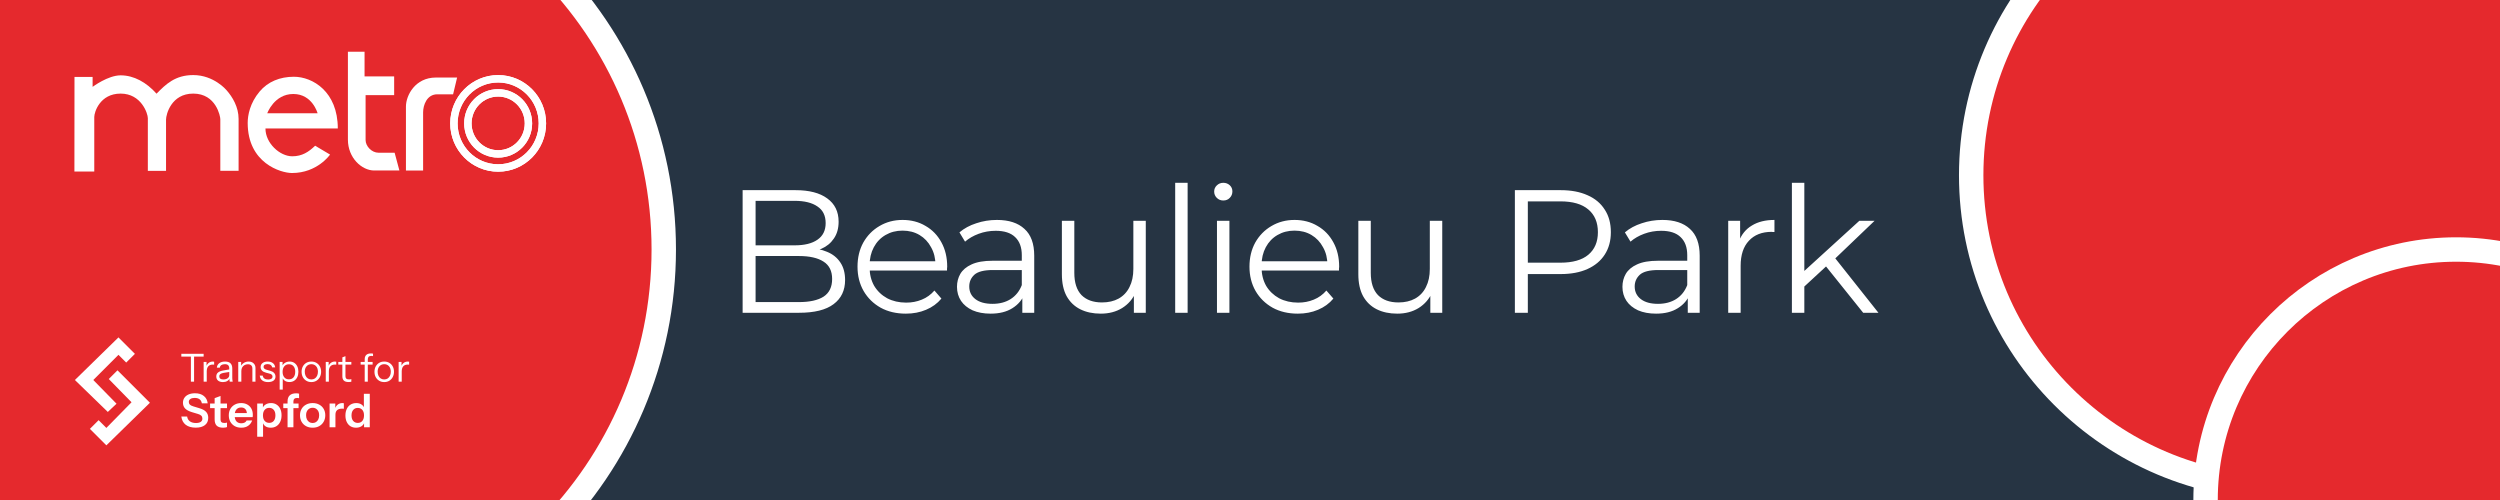
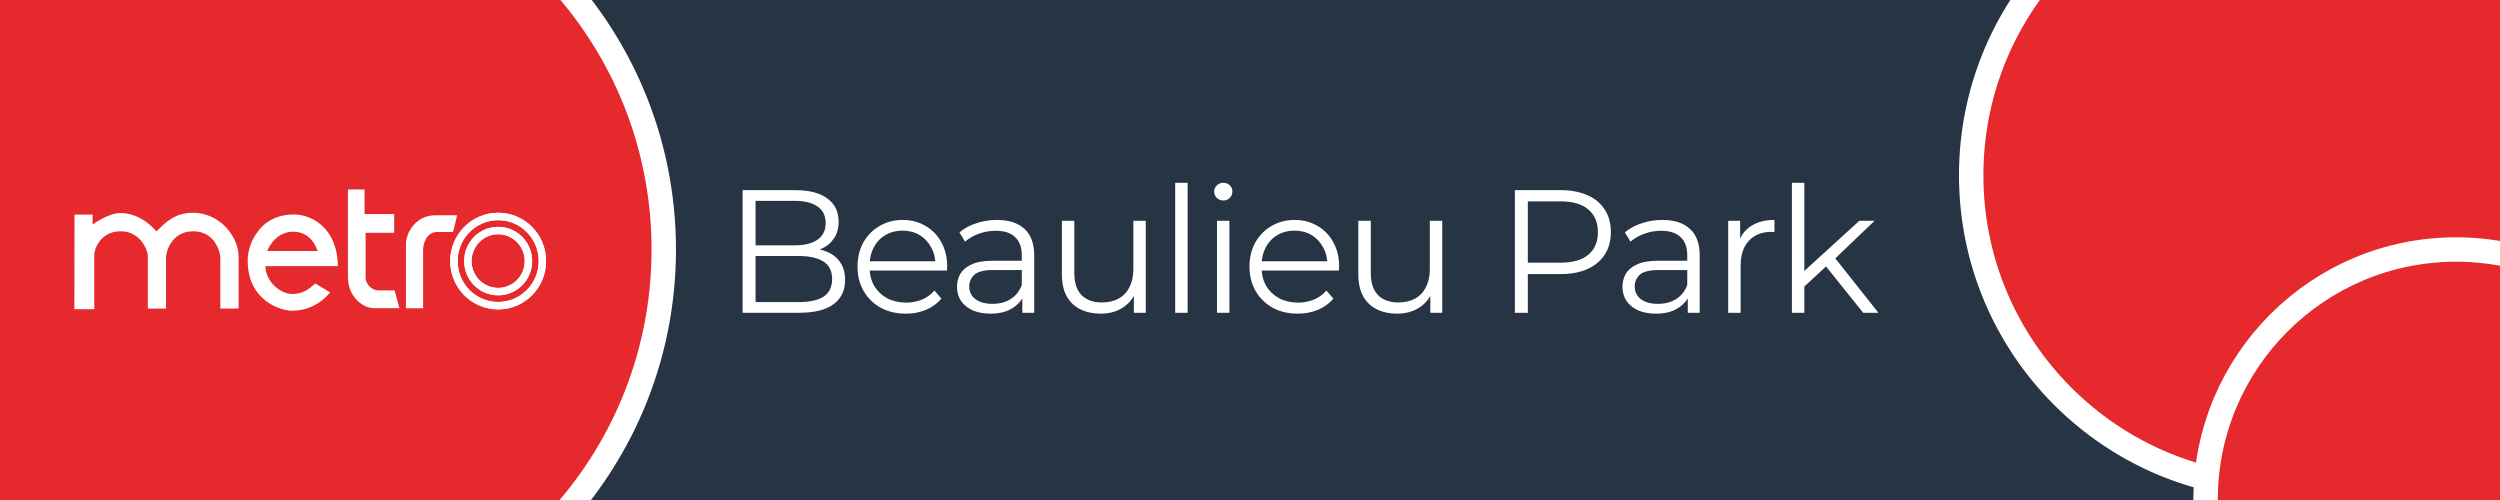
<svg xmlns="http://www.w3.org/2000/svg" width="2560" height="512" viewBox="0 0 2560 512" fill="none">
  <g clip-path="url(#clip0_13_966)">
    <rect width="2560" height="512" fill="#263443" />
    <circle cx="2338.5" cy="179.5" r="320" fill="#E5292D" stroke="white" stroke-width="25" />
    <circle cx="2515" cy="512" r="256.5" fill="#E5292D" stroke="white" stroke-width="25" />
    <circle cx="270.695" cy="255.5" r="409" fill="#E5292D" stroke="white" stroke-width="25" />
    <g clip-path="url(#clip1_13_966)">
-       <path d="M76.276 78.778H94.831V88.944C94.831 88.944 110.549 77.144 123.513 77.144C137.125 77.144 149.927 84.315 160.298 95.933C169.747 86.31 179.338 76.872 197.893 76.872C219.04 76.872 231.842 92.212 231.842 92.212C238.123 99.249 244.319 109.64 244.319 121.803V174.902H225.603V121.984C225.603 119.338 221.39 95.843 197.893 95.843C175.287 95.843 170.021 117.332 170.021 122.438V174.993H151.385V120.986C151.385 116.35 144.741 95.843 123.513 95.843C102.285 95.843 96.532 114.904 96.532 119.806V175.628H76.195L76.276 78.778Z" fill="white" />
-       <path d="M300.955 78.596C286.569 78.596 274.339 83.681 265.948 93.603C255.872 105.515 253.637 118.154 253.637 125.887C253.637 167.025 287.551 177.172 299.009 177.172C325.018 177.172 337.981 158.293 337.981 158.293L322.69 149.209C316.164 155.536 309.404 160.05 299.222 160.044C286.688 160.037 271.822 146.781 271.822 131.547H345.91C345.91 93.825 320.125 78.596 300.955 78.596ZM300.353 96.248C319.947 96.248 325.217 116.017 325.217 116.017H273.654C273.654 116.017 280.759 96.248 300.353 96.248Z" fill="white" />
-       <path d="M408.984 174.588L404.098 156.385H387.563C380.662 156.385 374.363 149.768 374.363 143.394V97.386H403.612V78.234H373.309V53H356.254V142.973C356.254 161.763 370.557 174.595 383.161 174.592L408.984 174.588Z" fill="white" />
-       <path d="M446.311 79.398H468.081L463.974 96.569H447.808C437.048 96.569 433.266 107.717 433.266 115.08V174.63H415.684V109.095C415.684 97.603 425.239 79.398 446.311 79.398Z" fill="white" />
-       <path d="M510.11 172.024C535.134 172.024 555.42 151.574 555.42 126.348C555.42 101.122 535.134 80.672 510.11 80.672C485.087 80.672 464.801 101.122 464.801 126.348C464.801 151.574 485.087 172.024 510.11 172.024Z" stroke="white" stroke-width="7.582" stroke-miterlimit="1.5" stroke-linecap="round" stroke-linejoin="round" />
-       <path d="M510.109 157.615C527.239 157.615 541.125 143.616 541.125 126.348C541.125 109.08 527.239 95.082 510.109 95.082C492.98 95.082 479.094 109.08 479.094 126.348C479.094 143.616 492.98 157.615 510.109 157.615Z" stroke="white" stroke-width="7.585" stroke-miterlimit="1.5" stroke-linecap="round" stroke-linejoin="round" />
-       <path d="M510.11 172.024C535.134 172.024 555.42 151.574 555.42 126.348C555.42 101.122 535.134 80.672 510.11 80.672C485.087 80.672 464.801 101.122 464.801 126.348C464.801 151.574 485.087 172.024 510.11 172.024Z" stroke="white" stroke-width="7.582" stroke-miterlimit="1.5" stroke-linecap="round" stroke-linejoin="round" />
-       <path d="M510.109 157.615C527.239 157.615 541.125 143.616 541.125 126.348C541.125 109.08 527.239 95.082 510.109 95.082C492.98 95.082 479.094 109.08 479.094 126.348C479.094 143.616 492.98 157.615 510.109 157.615Z" stroke="white" stroke-width="7.585" stroke-miterlimit="1.5" stroke-linecap="round" stroke-linejoin="round" />
-     </g>
-     <g clip-path="url(#clip2_13_966)">
-       <path fill-rule="evenodd" clip-rule="evenodd" d="M110.397 421.83L76.691 389.115L121.302 345.496L138.155 362.349L129.233 371.271L121.302 363.34L95.527 389.115L119.32 413.403L110.397 421.83Z" fill="white" />
-       <path fill-rule="evenodd" clip-rule="evenodd" d="M111.386 388.124L120.308 379.202L153.519 412.412L108.908 456.032L92.055 439.179L100.977 430.256L108.908 438.187L134.683 411.916L111.386 388.124Z" fill="white" />
-       <path d="M200.48 437.918C196.166 437.918 192.724 436.935 190.154 434.968C187.617 432.969 186.126 430.162 185.681 426.545H191.63C191.915 428.639 192.851 430.273 194.437 431.447C196.023 432.589 198.101 433.16 200.671 433.16C202.796 433.16 204.414 432.779 205.524 432.018C206.666 431.225 207.237 430.13 207.237 428.734C207.237 427.497 206.889 426.498 206.191 425.736C205.493 424.975 204.319 424.357 202.669 423.881L196.483 422.025C193.343 421.073 191.027 419.82 189.536 418.266C188.077 416.711 187.347 414.76 187.347 412.413C187.347 410.446 187.855 408.733 188.87 407.274C189.885 405.814 191.312 404.688 193.152 403.895C195.024 403.102 197.197 402.705 199.671 402.705C203.478 402.705 206.508 403.641 208.76 405.513C211.044 407.353 212.345 409.859 212.662 413.031H206.714C206.365 411.128 205.572 409.732 204.335 408.844C203.098 407.924 201.432 407.464 199.338 407.464C197.498 407.464 196.039 407.829 194.961 408.558C193.882 409.288 193.343 410.287 193.343 411.556C193.343 412.603 193.66 413.491 194.294 414.221C194.961 414.951 196.182 415.585 197.958 416.124L204.24 418.028C207.38 418.948 209.664 420.201 211.092 421.787C212.519 423.373 213.233 425.388 213.233 427.83C213.233 431.066 212.107 433.556 209.855 435.301C207.634 437.046 204.509 437.918 200.48 437.918ZM228.498 437.966C225.516 437.966 223.311 437.268 221.884 435.872C220.488 434.445 219.79 432.319 219.79 429.496V407.702L225.833 405.465V429.638C225.833 430.812 226.15 431.685 226.785 432.256C227.419 432.827 228.419 433.112 229.783 433.112C230.322 433.112 230.798 433.08 231.21 433.017C231.654 432.922 232.067 432.811 232.447 432.684V437.347C232.067 437.538 231.528 437.68 230.83 437.776C230.132 437.902 229.354 437.966 228.498 437.966ZM215.127 417.933V413.222H232.447V417.933H215.127ZM247.086 437.966C244.516 437.966 242.264 437.427 240.329 436.348C238.425 435.269 236.934 433.778 235.856 431.875C234.809 429.972 234.285 427.783 234.285 425.308C234.285 422.834 234.809 420.661 235.856 418.789C236.934 416.886 238.425 415.411 240.329 414.364C242.232 413.285 244.453 412.746 246.991 412.746C249.402 412.746 251.495 413.253 253.272 414.269C255.048 415.252 256.428 416.648 257.412 418.456C258.395 420.264 258.887 422.374 258.887 424.785C258.887 425.229 258.871 425.641 258.839 426.022C258.808 426.403 258.76 426.783 258.697 427.164H237.997V422.977H254.081L252.844 424.119C252.844 421.835 252.32 420.121 251.273 418.979C250.226 417.837 248.767 417.266 246.895 417.266C244.865 417.266 243.247 417.964 242.042 419.36C240.868 420.756 240.281 422.77 240.281 425.403C240.281 428.005 240.868 430.003 242.042 431.399C243.247 432.763 244.945 433.445 247.133 433.445C248.402 433.445 249.513 433.207 250.464 432.731C251.416 432.256 252.114 431.526 252.558 430.543H258.221C257.428 432.827 256.079 434.635 254.176 435.967C252.304 437.3 249.941 437.966 247.086 437.966ZM277.221 437.966C274.905 437.966 273.018 437.427 271.558 436.348C270.131 435.238 269.242 433.715 268.894 431.78L269.369 431.732V447.245H263.374V413.222H269.227V418.694L268.751 418.599C269.195 416.791 270.21 415.363 271.796 414.316C273.382 413.269 275.317 412.746 277.602 412.746C279.759 412.746 281.63 413.269 283.217 414.316C284.835 415.331 286.088 416.775 286.976 418.646C287.864 420.518 288.308 422.723 288.308 425.261C288.308 427.83 287.848 430.067 286.928 431.97C286.008 433.874 284.723 435.349 283.074 436.396C281.424 437.442 279.473 437.966 277.221 437.966ZM275.698 433.017C277.633 433.017 279.172 432.351 280.314 431.018C281.456 429.654 282.027 427.751 282.027 425.308C282.027 422.866 281.44 420.978 280.266 419.646C279.124 418.313 277.586 417.647 275.651 417.647C273.747 417.647 272.209 418.329 271.035 419.693C269.861 421.026 269.274 422.913 269.274 425.356C269.274 427.799 269.861 429.686 271.035 431.018C272.209 432.351 273.763 433.017 275.698 433.017ZM294.46 437.49V410.985C294.46 408.32 295.19 406.29 296.649 404.894C298.14 403.467 300.361 402.753 303.311 402.753C303.977 402.753 304.532 402.785 304.976 402.848C305.42 402.912 305.849 403.007 306.261 403.134V407.797C306.039 407.702 305.754 407.638 305.405 407.607C305.056 407.543 304.659 407.511 304.215 407.511C302.946 407.511 301.994 407.829 301.36 408.463C300.757 409.066 300.456 409.954 300.456 411.128V437.49H294.46ZM290.082 417.933V413.222H305.738V417.933H290.082ZM320.14 437.966C317.57 437.966 315.302 437.427 313.335 436.348C311.4 435.269 309.893 433.778 308.814 431.875C307.736 429.94 307.196 427.735 307.196 425.261C307.196 422.786 307.736 420.613 308.814 418.741C309.893 416.87 311.4 415.411 313.335 414.364C315.302 413.285 317.57 412.746 320.14 412.746C322.741 412.746 325.009 413.285 326.944 414.364C328.879 415.411 330.386 416.87 331.465 418.741C332.543 420.613 333.083 422.786 333.083 425.261C333.083 427.735 332.528 429.94 331.417 431.875C330.339 433.778 328.832 435.269 326.897 436.348C324.962 437.427 322.709 437.966 320.14 437.966ZM320.14 433.16C321.409 433.16 322.551 432.843 323.566 432.208C324.581 431.542 325.374 430.622 325.945 429.448C326.516 428.243 326.802 426.831 326.802 425.213C326.802 422.834 326.167 420.962 324.898 419.598C323.661 418.234 322.075 417.552 320.14 417.552C318.204 417.552 316.602 418.234 315.334 419.598C314.065 420.962 313.43 422.834 313.43 425.213C313.43 426.831 313.716 428.243 314.287 429.448C314.889 430.622 315.682 431.542 316.666 432.208C317.681 432.843 318.839 433.16 320.14 433.16ZM337.493 437.49V413.222H343.346V419.075H343.489V437.49H337.493ZM343.489 424.832L342.87 419.075C343.441 417.013 344.409 415.442 345.773 414.364C347.137 413.285 348.771 412.746 350.674 412.746C351.34 412.746 351.816 412.809 352.101 412.936V418.599C351.943 418.535 351.721 418.504 351.435 418.504C351.15 418.472 350.801 418.456 350.388 418.456C348.073 418.456 346.344 418.964 345.202 419.979C344.06 420.994 343.489 422.612 343.489 424.832ZM372.798 437.49V432.018L373.273 432.113C372.861 433.889 371.862 435.317 370.276 436.396C368.689 437.442 366.802 437.966 364.613 437.966C362.392 437.966 360.457 437.458 358.808 436.443C357.19 435.396 355.937 433.937 355.048 432.065C354.16 430.194 353.716 427.989 353.716 425.451C353.716 422.881 354.176 420.645 355.096 418.741C356.016 416.838 357.301 415.363 358.95 414.316C360.632 413.269 362.583 412.746 364.803 412.746C367.087 412.746 368.975 413.301 370.466 414.411C371.957 415.49 372.877 416.997 373.226 418.932L372.607 418.979V403.229H378.651V437.49H372.798ZM366.374 433.065C368.309 433.065 369.847 432.398 370.989 431.066C372.163 429.702 372.75 427.799 372.75 425.356C372.75 422.913 372.163 421.026 370.989 419.693C369.816 418.361 368.261 417.695 366.326 417.695C364.423 417.695 362.884 418.377 361.71 419.741C360.537 421.073 359.95 422.961 359.95 425.403C359.95 427.846 360.537 429.734 361.71 431.066C362.884 432.398 364.439 433.065 366.374 433.065Z" fill="white" />
-       <path d="M195.476 390.853V365.157H185.681V362.302H208.522V365.157H198.728V390.853H195.476ZM208.531 390.853V370.629H211.505V375.784H211.704V390.853H208.531ZM211.704 380.305L211.188 375.507C211.664 373.789 212.51 372.48 213.726 371.581C214.942 370.682 216.343 370.233 217.929 370.233C218.59 370.233 219.04 370.286 219.278 370.391V373.445C219.145 373.392 218.96 373.366 218.722 373.366C218.484 373.339 218.194 373.326 217.85 373.326C215.841 373.326 214.308 373.934 213.25 375.15C212.219 376.34 211.704 378.058 211.704 380.305ZM235.232 390.853C235.127 390.404 235.047 389.888 234.995 389.307C234.968 388.725 234.955 387.985 234.955 387.086H234.757V377.41C234.757 375.877 234.4 374.753 233.686 374.04C232.999 373.299 231.875 372.929 230.315 372.929C228.782 372.929 227.553 373.247 226.627 373.881C225.729 374.489 225.226 375.361 225.121 376.498H222.067C222.199 374.542 223.019 373.009 224.526 371.898C226.033 370.788 228.002 370.233 230.434 370.233C232.946 370.233 234.809 370.828 236.026 372.017C237.242 373.207 237.85 374.991 237.85 377.371V387.086C237.85 387.667 237.889 388.276 237.969 388.91C238.048 389.518 238.154 390.166 238.286 390.853H235.232ZM228.293 391.25C226.205 391.25 224.539 390.747 223.297 389.743C222.08 388.712 221.472 387.311 221.472 385.539C221.472 383.768 222.08 382.393 223.297 381.415C224.513 380.437 226.284 379.75 228.61 379.353L235.669 378.164V380.781L229.086 381.812C227.606 382.05 226.482 382.446 225.715 383.001C224.949 383.557 224.565 384.363 224.565 385.42C224.565 386.451 224.909 387.231 225.596 387.76C226.31 388.289 227.354 388.553 228.729 388.553C230.5 388.553 231.941 388.157 233.051 387.363C234.188 386.544 234.757 385.486 234.757 384.191L235.272 387.007C234.849 388.355 234.016 389.399 232.774 390.139C231.558 390.879 230.064 391.25 228.293 391.25ZM243.964 390.853V370.629H246.938V375.388H247.137V390.853H243.964ZM258.438 390.853V377.609C258.438 376.075 258.055 374.925 257.288 374.159C256.522 373.392 255.385 373.009 253.878 373.009C252.556 373.009 251.38 373.299 250.349 373.881C249.344 374.463 248.551 375.269 247.969 376.3C247.414 377.331 247.137 378.534 247.137 379.908L246.621 375.11C247.309 373.603 248.353 372.414 249.754 371.541C251.181 370.669 252.794 370.233 254.592 370.233C256.707 370.233 258.399 370.841 259.667 372.057C260.963 373.247 261.611 374.82 261.611 376.776V390.853H258.438ZM274.485 391.25C272 391.25 270.018 390.681 268.537 389.544C267.057 388.381 266.211 386.742 265.999 384.627H269.053C269.238 385.923 269.806 386.914 270.758 387.601C271.71 388.289 272.979 388.632 274.565 388.632C275.966 388.632 277.063 388.368 277.856 387.839C278.649 387.311 279.046 386.557 279.046 385.579C279.046 384.892 278.821 384.297 278.372 383.795C277.922 383.266 277.023 382.83 275.675 382.486L272.423 381.653C270.573 381.177 269.185 380.45 268.26 379.472C267.334 378.468 266.872 377.278 266.872 375.903C266.872 374.159 267.52 372.784 268.815 371.779C270.11 370.748 271.868 370.233 274.089 370.233C276.283 370.233 278.068 370.762 279.442 371.819C280.817 372.876 281.597 374.344 281.782 376.221H278.728C278.543 375.137 278.041 374.304 277.222 373.722C276.402 373.141 275.318 372.85 273.97 372.85C272.675 372.85 271.67 373.101 270.956 373.603C270.242 374.079 269.886 374.767 269.886 375.665C269.886 376.353 270.137 376.948 270.639 377.45C271.168 377.952 272.04 378.375 273.256 378.719L276.428 379.591C278.305 380.094 279.72 380.86 280.671 381.891C281.623 382.922 282.099 384.165 282.099 385.619C282.099 387.39 281.425 388.778 280.077 389.782C278.728 390.761 276.865 391.25 274.485 391.25ZM296.361 391.21C294.458 391.21 292.858 390.747 291.563 389.822C290.267 388.897 289.382 387.588 288.906 385.896L289.54 385.817V398.982H286.368V370.629H289.342V375.348L288.906 375.229C289.408 373.67 290.36 372.453 291.761 371.581C293.162 370.682 294.788 370.233 296.638 370.233C298.436 370.233 299.996 370.669 301.318 371.541C302.666 372.414 303.71 373.63 304.45 375.19C305.191 376.749 305.561 378.573 305.561 380.662C305.561 382.777 305.177 384.627 304.411 386.213C303.644 387.8 302.573 389.029 301.199 389.901C299.824 390.774 298.211 391.21 296.361 391.21ZM295.885 388.434C297.894 388.434 299.467 387.747 300.604 386.372C301.741 384.971 302.309 383.068 302.309 380.662C302.309 378.283 301.741 376.419 300.604 375.071C299.467 373.696 297.894 373.009 295.885 373.009C293.876 373.009 292.29 373.709 291.127 375.11C289.963 376.485 289.382 378.375 289.382 380.781C289.382 383.134 289.963 384.997 291.127 386.372C292.29 387.747 293.876 388.434 295.885 388.434ZM318.823 391.25C316.84 391.25 315.095 390.787 313.588 389.862C312.082 388.936 310.905 387.681 310.059 386.095C309.24 384.482 308.83 382.671 308.83 380.662C308.83 378.626 309.253 376.829 310.099 375.269C310.945 373.709 312.108 372.48 313.588 371.581C315.095 370.682 316.84 370.233 318.823 370.233C320.832 370.233 322.577 370.682 324.057 371.581C325.564 372.48 326.727 373.709 327.547 375.269C328.393 376.829 328.816 378.626 328.816 380.662C328.816 382.671 328.393 384.482 327.547 386.095C326.727 387.681 325.564 388.936 324.057 389.862C322.577 390.787 320.832 391.25 318.823 391.25ZM318.823 388.553C320.198 388.553 321.387 388.223 322.392 387.562C323.396 386.874 324.176 385.936 324.731 384.746C325.286 383.557 325.564 382.182 325.564 380.622C325.564 378.296 324.943 376.432 323.7 375.031C322.484 373.63 320.858 372.929 318.823 372.929C316.814 372.929 315.188 373.63 313.945 375.031C312.703 376.432 312.082 378.296 312.082 380.622C312.082 382.182 312.359 383.557 312.914 384.746C313.47 385.936 314.249 386.874 315.254 387.562C316.285 388.223 317.475 388.553 318.823 388.553ZM333.574 390.853V370.629H336.548V375.784H336.746V390.853H333.574ZM336.746 380.305L336.23 375.507C336.706 373.789 337.552 372.48 338.768 371.581C339.984 370.682 341.385 370.233 342.972 370.233C343.633 370.233 344.082 370.286 344.32 370.391V373.445C344.188 373.392 344.003 373.366 343.765 373.366C343.527 373.339 343.236 373.326 342.892 373.326C340.883 373.326 339.35 373.934 338.292 375.15C337.261 376.34 336.746 378.058 336.746 380.305ZM356.998 391.21C354.751 391.21 353.112 390.708 352.081 389.703C351.076 388.672 350.574 387.192 350.574 385.262V365.911L353.746 364.721V385.222C353.746 386.359 354.037 387.192 354.619 387.72C355.2 388.249 356.152 388.513 357.474 388.513C358.003 388.513 358.452 388.487 358.822 388.434C359.219 388.355 359.536 388.262 359.774 388.157V390.853C359.509 390.959 359.126 391.038 358.624 391.091C358.148 391.17 357.606 391.21 356.998 391.21ZM346.41 373.326V370.629H359.774V373.326H346.41ZM373.46 390.853V367.774C373.46 365.924 373.989 364.483 375.047 363.452C376.13 362.421 377.77 361.905 379.964 361.905C380.492 361.905 380.902 361.932 381.193 361.985C381.51 362.038 381.775 362.104 381.986 362.183V364.681C381.801 364.628 381.537 364.576 381.193 364.523C380.876 364.47 380.532 364.443 380.162 364.443C378.946 364.443 378.047 364.747 377.465 365.355C376.91 365.963 376.633 366.823 376.633 367.933V390.853H373.46ZM369.297 373.326V370.629H381.55V373.326H369.297ZM393.446 391.25C391.463 391.25 389.718 390.787 388.211 389.862C386.704 388.936 385.528 387.681 384.682 386.095C383.862 384.482 383.453 382.671 383.453 380.662C383.453 378.626 383.876 376.829 384.722 375.269C385.568 373.709 386.731 372.48 388.211 371.581C389.718 370.682 391.463 370.233 393.446 370.233C395.455 370.233 397.199 370.682 398.68 371.581C400.187 372.48 401.35 373.709 402.169 375.269C403.015 376.829 403.438 378.626 403.438 380.662C403.438 382.671 403.015 384.482 402.169 386.095C401.35 387.681 400.187 388.936 398.68 389.862C397.199 390.787 395.455 391.25 393.446 391.25ZM393.446 388.553C394.82 388.553 396.01 388.223 397.014 387.562C398.019 386.874 398.799 385.936 399.354 384.746C399.909 383.557 400.187 382.182 400.187 380.622C400.187 378.296 399.565 376.432 398.323 375.031C397.107 373.63 395.481 372.929 393.446 372.929C391.436 372.929 389.811 373.63 388.568 375.031C387.326 376.432 386.704 378.296 386.704 380.622C386.704 382.182 386.982 383.557 387.537 384.746C388.092 385.936 388.872 386.874 389.877 387.562C390.908 388.223 392.097 388.553 393.446 388.553ZM408.196 390.853V370.629H411.17V375.784H411.369V390.853H408.196ZM411.369 380.305L410.853 375.507C411.329 373.789 412.175 372.48 413.391 371.581C414.607 370.682 416.008 370.233 417.594 370.233C418.255 370.233 418.705 370.286 418.943 370.391V373.445C418.81 373.392 418.625 373.366 418.387 373.366C418.149 373.339 417.859 373.326 417.515 373.326C415.506 373.326 413.973 373.934 412.915 375.15C411.884 376.34 411.369 378.058 411.369 380.305Z" fill="white" />
+       <path d="M76.276 219.778H94.831V229.944C94.831 229.944 110.549 218.144 123.513 218.144C137.125 218.144 149.927 225.315 160.298 236.933C169.747 227.31 179.338 217.872 197.893 217.872C219.04 217.872 231.842 233.212 231.842 233.212C238.123 240.249 244.319 250.64 244.319 262.803V315.902H225.603V262.984C225.603 260.338 221.39 236.843 197.893 236.843C175.287 236.843 170.021 258.332 170.021 263.438V315.993H151.385V261.986C151.385 257.35 144.741 236.843 123.513 236.843C102.285 236.843 96.532 255.904 96.532 260.806V316.628H76.195L76.276 219.778Z" fill="white" />
+       <path d="M300.955 219.596C286.569 219.596 274.339 224.682 265.948 234.603C255.872 246.515 253.637 259.154 253.637 266.887C253.637 308.025 287.551 318.172 299.009 318.172C325.018 318.172 337.981 299.293 337.981 299.293L322.69 290.209C316.164 296.536 309.404 301.05 299.222 301.044C286.688 301.037 271.822 287.781 271.822 272.547H345.91C345.91 234.825 320.125 219.596 300.955 219.596ZM300.353 237.248C319.947 237.248 325.217 257.017 325.217 257.017H273.654C273.654 257.017 280.759 237.248 300.353 237.248Z" fill="white" />
+       <path d="M408.984 315.588L404.098 297.385H387.563C380.662 297.385 374.363 290.768 374.363 284.394V238.386H403.612V219.234H373.309V194H356.254V283.973C356.254 302.763 370.557 315.595 383.161 315.592L408.984 315.588Z" fill="white" />
+       <path d="M446.311 220.398H468.081L463.974 237.569H447.808C437.048 237.569 433.266 248.717 433.266 256.08V315.63H415.684V250.095C415.684 238.603 425.239 220.398 446.311 220.398Z" fill="white" />
+       <path d="M510.11 313.024C535.134 313.024 555.42 292.574 555.42 267.348C555.42 242.122 535.134 221.672 510.11 221.672C485.087 221.672 464.801 242.122 464.801 267.348C464.801 292.574 485.087 313.024 510.11 313.024Z" stroke="white" stroke-width="7.582" stroke-miterlimit="1.5" stroke-linecap="round" stroke-linejoin="round" />
+       <path d="M510.109 298.615C527.239 298.615 541.125 284.616 541.125 267.348C541.125 250.08 527.239 236.082 510.109 236.082C492.98 236.082 479.094 250.08 479.094 267.348C479.094 284.616 492.98 298.615 510.109 298.615Z" stroke="white" stroke-width="7.585" stroke-miterlimit="1.5" stroke-linecap="round" stroke-linejoin="round" />
+       <path d="M510.11 313.024C535.134 313.024 555.42 292.574 555.42 267.348C555.42 242.122 535.134 221.672 510.11 221.672C485.087 221.672 464.801 242.122 464.801 267.348C464.801 292.574 485.087 313.024 510.11 313.024Z" stroke="white" stroke-width="7.582" stroke-miterlimit="1.5" stroke-linecap="round" stroke-linejoin="round" />
+       <path d="M510.109 298.615C527.239 298.615 541.125 284.616 541.125 267.348C541.125 250.08 527.239 236.082 510.109 236.082C492.98 236.082 479.094 250.08 479.094 267.348C479.094 284.616 492.98 298.615 510.109 298.615Z" stroke="white" stroke-width="7.585" stroke-miterlimit="1.5" stroke-linecap="round" stroke-linejoin="round" />
    </g>
    <path d="M760.448 320.281V194.725H814.617C828.607 194.725 839.429 197.535 847.082 203.155C854.855 208.775 858.741 216.727 858.741 227.011C858.741 233.827 857.127 239.566 853.898 244.23C850.789 248.893 846.484 252.421 840.984 254.813C835.603 257.204 829.684 258.4 823.226 258.4L826.276 254.095C834.287 254.095 841.163 255.351 846.903 257.862C852.762 260.253 857.306 263.9 860.535 268.803C863.763 273.586 865.378 279.565 865.378 286.74C865.378 297.382 861.432 305.633 853.539 311.493C845.767 317.352 833.988 320.281 818.204 320.281H760.448ZM773.721 309.34H818.025C829.026 309.34 837.456 307.487 843.315 303.78C849.175 299.953 852.104 293.915 852.104 285.664C852.104 277.532 849.175 271.613 843.315 267.906C837.456 264.08 829.026 262.167 818.025 262.167H772.286V251.225H813.72C823.764 251.225 831.537 249.312 837.038 245.485C842.658 241.659 845.468 235.979 845.468 228.446C845.468 220.793 842.658 215.113 837.038 211.406C831.537 207.579 823.764 205.666 813.72 205.666H773.721V309.34ZM927.601 321.178C917.796 321.178 909.186 319.146 901.772 315.08C894.358 310.895 888.559 305.215 884.374 298.04C880.188 290.746 878.096 282.435 878.096 273.108C878.096 263.781 880.069 255.53 884.015 248.355C888.081 241.181 893.581 235.56 900.517 231.495C907.572 227.31 915.464 225.217 924.193 225.217C933.042 225.217 940.874 227.25 947.69 231.315C954.626 235.262 960.067 240.882 964.013 248.176C967.959 255.351 969.932 263.661 969.932 273.108C969.932 273.706 969.872 274.364 969.752 275.081C969.752 275.679 969.752 276.337 969.752 277.054H887.782V267.548H962.936L957.914 271.314C957.914 264.498 956.419 258.46 953.43 253.198C950.56 247.817 946.614 243.632 941.592 240.643C936.569 237.653 930.77 236.158 924.193 236.158C917.736 236.158 911.936 237.653 906.795 240.643C901.653 243.632 897.647 247.817 894.777 253.198C891.907 258.579 890.472 264.737 890.472 271.673V273.646C890.472 280.821 892.027 287.158 895.136 292.659C898.364 298.04 902.789 302.285 908.409 305.394C914.149 308.383 920.666 309.878 927.96 309.878C933.7 309.878 939.021 308.862 943.924 306.829C948.946 304.796 953.251 301.687 956.838 297.502L964.013 305.753C959.827 310.775 954.566 314.602 948.228 317.232C942.01 319.863 935.135 321.178 927.601 321.178ZM1046.86 320.281V299.475L1046.32 296.067V261.27C1046.32 253.258 1044.05 247.1 1039.5 242.795C1035.08 238.49 1028.44 236.338 1019.59 236.338C1013.49 236.338 1007.69 237.354 1002.19 239.387C996.693 241.42 992.03 244.11 988.203 247.458L982.464 237.952C987.247 233.886 992.986 230.777 999.683 228.625C1006.38 226.353 1013.43 225.217 1020.85 225.217C1033.05 225.217 1042.43 228.266 1049.01 234.365C1055.71 240.344 1059.05 249.491 1059.05 261.808V320.281H1046.86ZM1014.39 321.178C1007.34 321.178 1001.18 320.042 995.916 317.77C990.774 315.379 986.828 312.15 984.078 308.085C981.328 303.899 979.952 299.116 979.952 293.735C979.952 288.832 981.088 284.408 983.36 280.462C985.752 276.396 989.579 273.168 994.84 270.776C1000.22 268.265 1007.4 267.009 1016.36 267.009H1048.83V276.516H1016.72C1007.63 276.516 1001.3 278.13 997.71 281.359C994.242 284.587 992.508 288.593 992.508 293.376C992.508 298.757 994.601 303.062 998.786 306.291C1002.97 309.519 1008.83 311.134 1016.36 311.134C1023.54 311.134 1029.7 309.519 1034.84 306.291C1040.1 302.943 1043.93 298.16 1046.32 291.941L1049.19 300.73C1046.8 306.949 1042.61 311.911 1036.63 315.618C1030.77 319.325 1023.36 321.178 1014.39 321.178ZM1127.18 321.178C1119.17 321.178 1112.18 319.684 1106.2 316.694C1100.22 313.705 1095.56 309.221 1092.21 303.242C1088.98 297.263 1087.37 289.789 1087.37 280.821V226.114H1100.1V279.386C1100.1 289.43 1102.55 297.024 1107.45 302.165C1112.48 307.188 1119.47 309.699 1128.44 309.699C1135.02 309.699 1140.7 308.383 1145.48 305.753C1150.38 303.002 1154.09 299.056 1156.6 293.915C1159.23 288.773 1160.55 282.614 1160.55 275.44V226.114H1173.28V320.281H1161.09V294.453L1163.06 299.116C1160.07 306.052 1155.41 311.493 1149.07 315.439C1142.85 319.265 1135.56 321.178 1127.18 321.178ZM1203.39 320.281V187.191H1216.13V320.281H1203.39ZM1246.18 320.281V226.114H1258.92V320.281H1246.18ZM1252.64 205.307C1250.01 205.307 1247.8 204.41 1246 202.617C1244.21 200.823 1243.31 198.671 1243.31 196.159C1243.31 193.648 1244.21 191.556 1246 189.882C1247.8 188.088 1250.01 187.191 1252.64 187.191C1255.27 187.191 1257.48 188.028 1259.28 189.702C1261.07 191.376 1261.97 193.469 1261.97 195.98C1261.97 198.611 1261.07 200.823 1259.28 202.617C1257.6 204.41 1255.39 205.307 1252.64 205.307ZM1328.97 321.178C1319.16 321.178 1310.55 319.146 1303.14 315.08C1295.73 310.895 1289.93 305.215 1285.74 298.04C1281.56 290.746 1279.46 282.435 1279.46 273.108C1279.46 263.781 1281.44 255.53 1285.38 248.355C1289.45 241.181 1294.95 235.56 1301.89 231.495C1308.94 227.31 1316.83 225.217 1325.56 225.217C1334.41 225.217 1342.24 227.25 1349.06 231.315C1355.99 235.262 1361.44 240.882 1365.38 248.176C1369.33 255.351 1371.3 263.661 1371.3 273.108C1371.3 273.706 1371.24 274.364 1371.12 275.081C1371.12 275.679 1371.12 276.337 1371.12 277.054H1289.15V267.548H1364.31L1359.28 271.314C1359.28 264.498 1357.79 258.46 1354.8 253.198C1351.93 247.817 1347.98 243.632 1342.96 240.643C1337.94 237.653 1332.14 236.158 1325.56 236.158C1319.1 236.158 1313.31 237.653 1308.16 240.643C1303.02 243.632 1299.02 247.817 1296.15 253.198C1293.28 258.579 1291.84 264.737 1291.84 271.673V273.646C1291.84 280.821 1293.4 287.158 1296.5 292.659C1299.73 298.04 1304.16 302.285 1309.78 305.394C1315.52 308.383 1322.03 309.878 1329.33 309.878C1335.07 309.878 1340.39 308.862 1345.29 306.829C1350.31 304.796 1354.62 301.687 1358.21 297.502L1365.38 305.753C1361.2 310.775 1355.93 314.602 1349.6 317.232C1343.38 319.863 1336.5 321.178 1328.97 321.178ZM1430.76 321.178C1422.75 321.178 1415.76 319.684 1409.78 316.694C1403.8 313.705 1399.14 309.221 1395.79 303.242C1392.56 297.263 1390.94 289.789 1390.94 280.821V226.114H1403.68V279.386C1403.68 289.43 1406.13 297.024 1411.03 302.165C1416.06 307.188 1423.05 309.699 1432.02 309.699C1438.6 309.699 1444.28 308.383 1449.06 305.753C1453.96 303.002 1457.67 299.056 1460.18 293.915C1462.81 288.773 1464.13 282.614 1464.13 275.44V226.114H1476.86V320.281H1464.66V294.453L1466.64 299.116C1463.65 306.052 1458.98 311.493 1452.65 315.439C1446.43 319.265 1439.13 321.178 1430.76 321.178ZM1551.23 320.281V194.725H1598.22C1608.86 194.725 1618.01 196.458 1625.66 199.926C1633.32 203.274 1639.17 208.177 1643.24 214.634C1647.43 220.972 1649.52 228.685 1649.52 237.773C1649.52 246.621 1647.43 254.274 1643.24 260.732C1639.17 267.069 1633.32 271.972 1625.66 275.44C1618.01 278.907 1608.86 280.641 1598.22 280.641H1558.58L1564.5 274.364V320.281H1551.23ZM1564.5 275.44L1558.58 268.983H1597.86C1610.42 268.983 1619.92 266.292 1626.38 260.911C1632.96 255.41 1636.25 247.698 1636.25 237.773C1636.25 227.728 1632.96 219.956 1626.38 214.455C1619.92 208.954 1610.42 206.204 1597.86 206.204H1558.58L1564.5 199.926V275.44ZM1728.28 320.281V299.475L1727.74 296.067V261.27C1727.74 253.258 1725.47 247.1 1720.93 242.795C1716.5 238.49 1709.87 236.338 1701.02 236.338C1694.92 236.338 1689.12 237.354 1683.62 239.387C1678.12 241.42 1673.46 244.11 1669.63 247.458L1663.89 237.952C1668.67 233.886 1674.41 230.777 1681.11 228.625C1687.81 226.353 1694.86 225.217 1702.27 225.217C1714.47 225.217 1723.86 228.266 1730.44 234.365C1737.13 240.344 1740.48 249.491 1740.48 261.808V320.281H1728.28ZM1695.82 321.178C1688.76 321.178 1682.6 320.042 1677.34 317.77C1672.2 315.379 1668.25 312.15 1665.5 308.085C1662.75 303.899 1661.38 299.116 1661.38 293.735C1661.38 288.832 1662.52 284.408 1664.79 280.462C1667.18 276.396 1671.01 273.168 1676.27 270.776C1681.65 268.265 1688.82 267.009 1697.79 267.009H1730.26V276.516H1698.15C1689.06 276.516 1682.72 278.13 1679.14 281.359C1675.67 284.587 1673.93 288.593 1673.93 293.376C1673.93 298.757 1676.03 303.062 1680.21 306.291C1684.4 309.519 1690.26 311.134 1697.79 311.134C1704.97 311.134 1711.12 309.519 1716.27 306.291C1721.53 302.943 1725.35 298.16 1727.74 291.941L1730.61 300.73C1728.22 306.949 1724.04 311.911 1718.06 315.618C1712.2 319.325 1704.79 321.178 1695.82 321.178ZM1769.69 320.281V226.114H1781.89V251.763L1780.63 247.279C1783.26 240.104 1787.69 234.664 1793.9 230.957C1800.12 227.13 1807.83 225.217 1817.04 225.217V237.593C1816.56 237.593 1816.09 237.593 1815.61 237.593C1815.13 237.474 1814.65 237.414 1814.17 237.414C1804.25 237.414 1796.47 240.463 1790.85 246.562C1785.23 252.541 1782.42 261.09 1782.42 272.211V320.281H1769.69ZM1844.94 295.888L1845.3 279.565L1903.95 226.114H1919.56L1878.13 265.754L1870.95 271.852L1844.94 295.888ZM1834.9 320.281V187.191H1847.63V320.281H1834.9ZM1907.9 320.281L1868.62 271.314L1876.87 261.449L1923.51 320.281H1907.9Z" fill="white" />
  </g>
  <defs>
    <clipPath id="clip0_13_966">
      <rect width="2560" height="512" fill="white" />
    </clipPath>
    <clipPath id="clip1_13_966">
-       <rect width="483" height="124.172" fill="white" transform="translate(76.1953 53)" />
-     </clipPath>
-     <clipPath id="clip2_13_966">
-       <rect width="344" height="111.032" fill="white" transform="translate(76.1953 345)" />
+       <rect width="483" height="124.172" fill="white" transform="translate(76.1953 194)" />
    </clipPath>
  </defs>
</svg>
